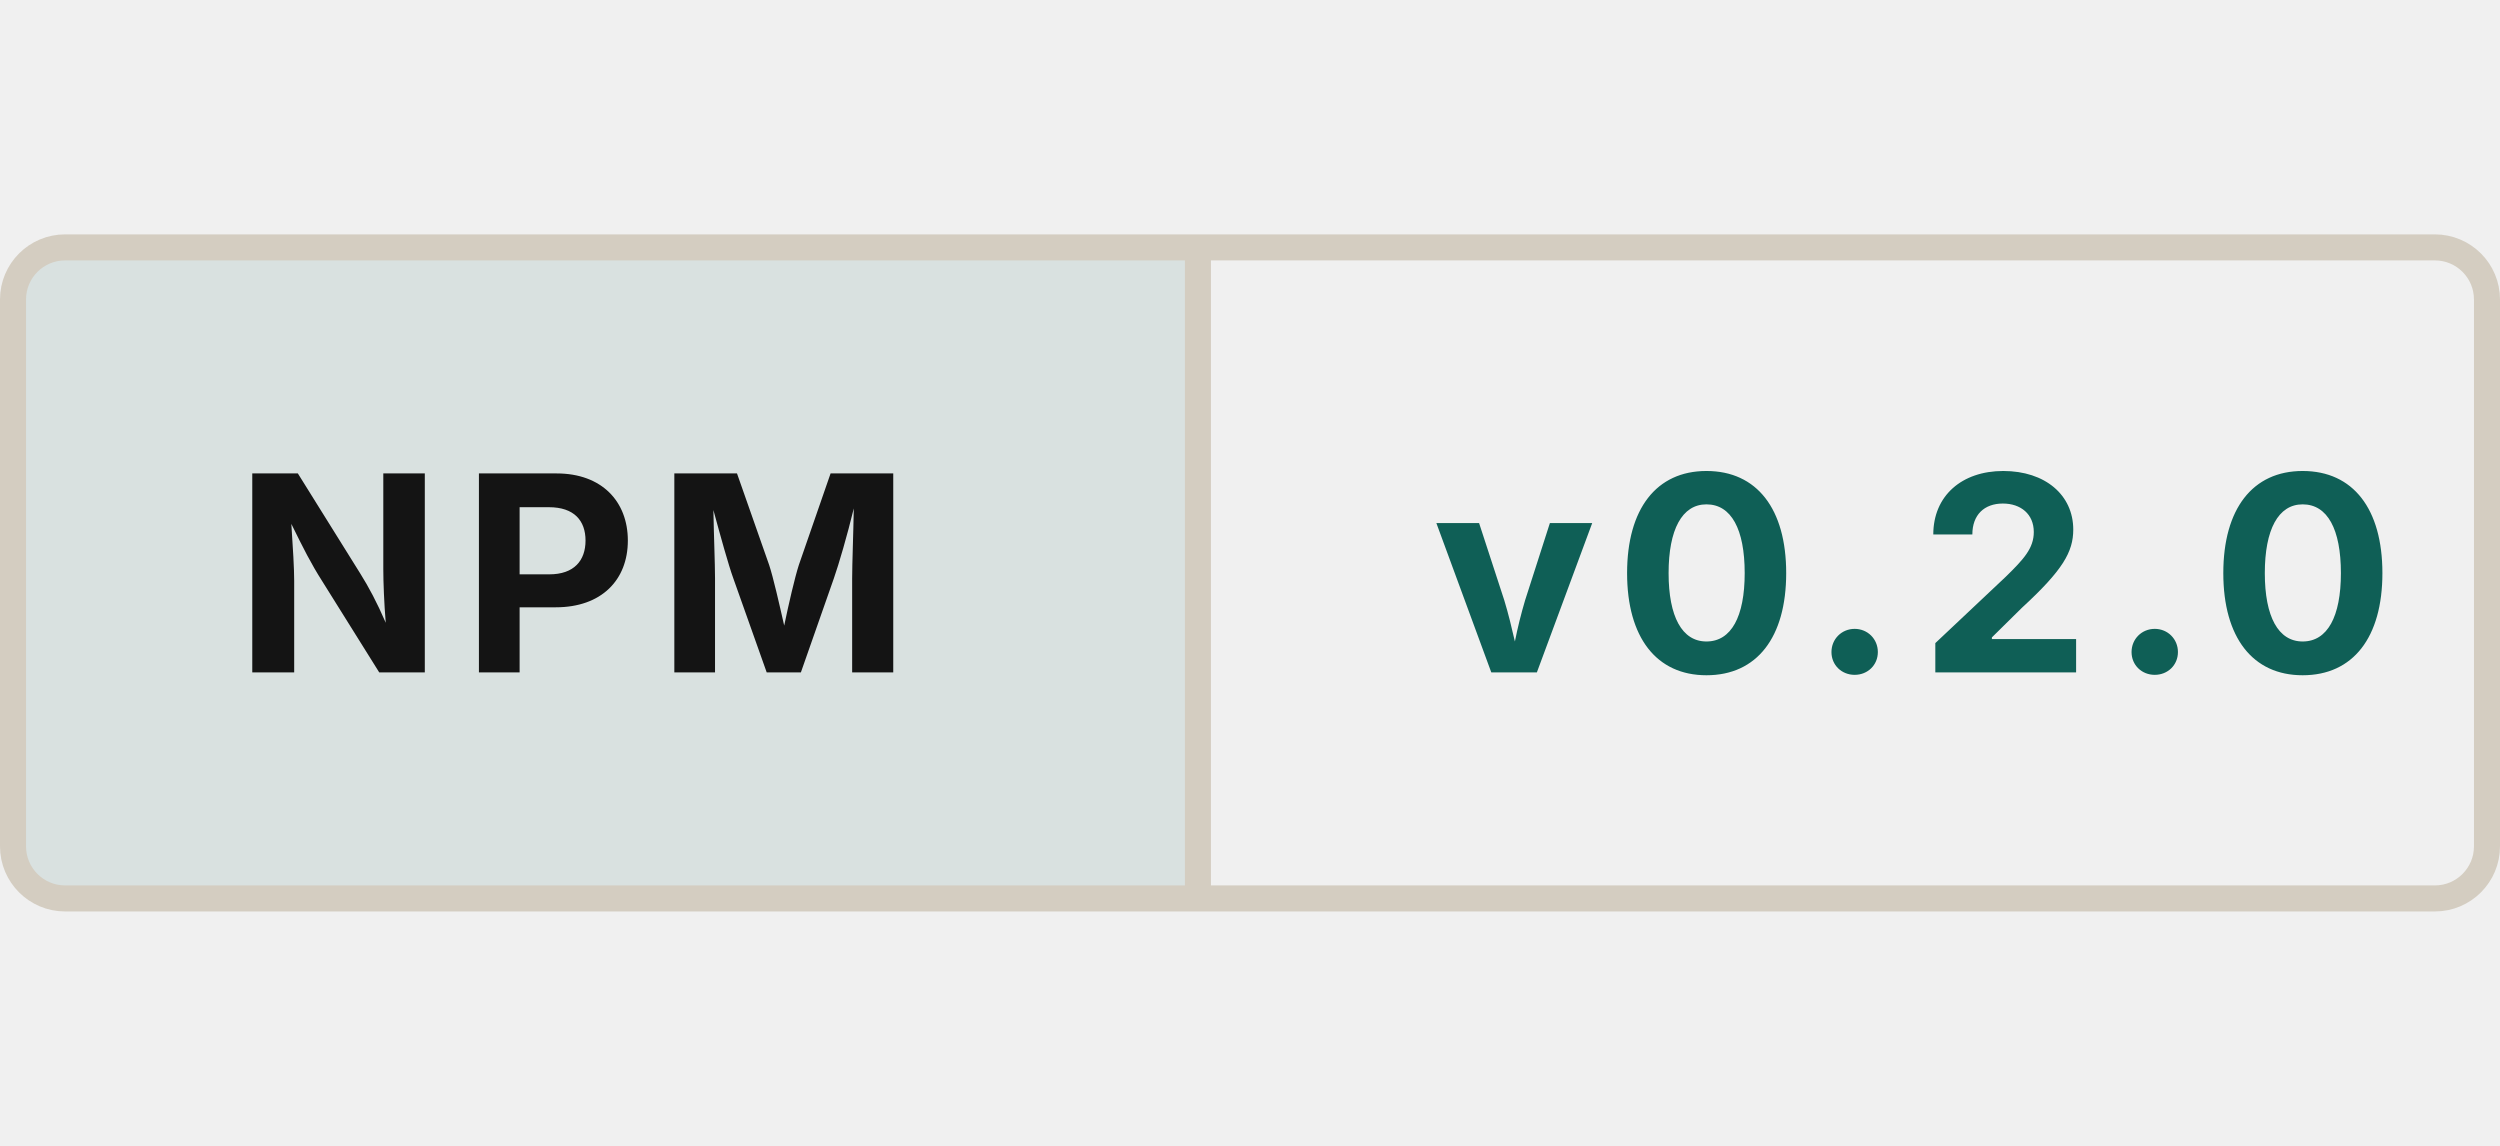
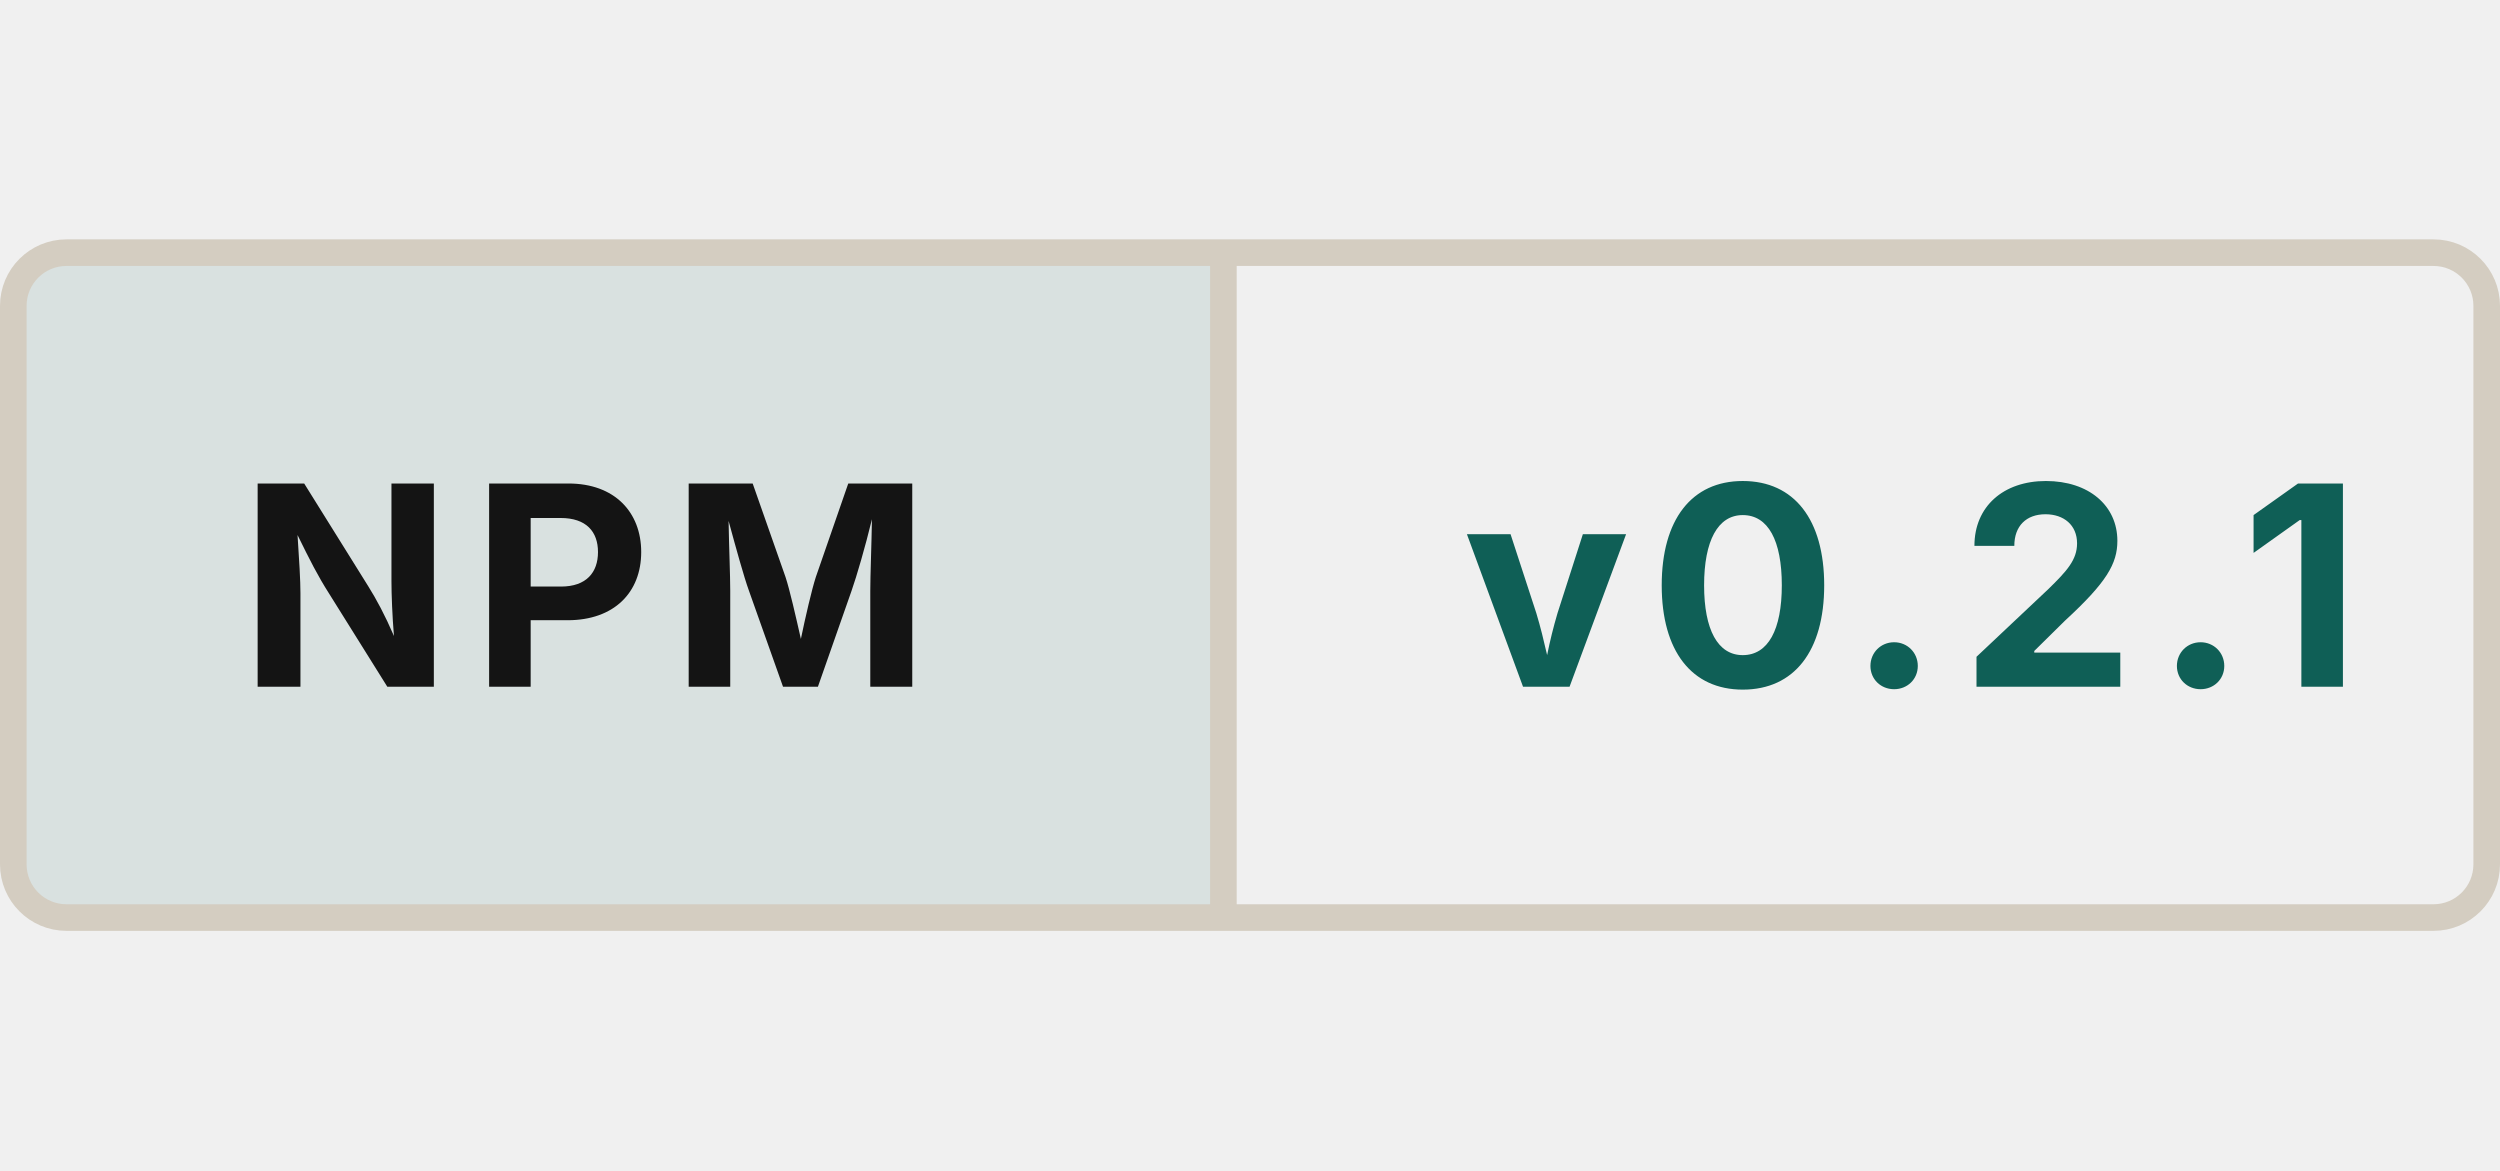
- <svg xmlns="http://www.w3.org/2000/svg" width="96" height="44" viewBox="0 0 96 44" role="img" aria-label="npm: v0.2.0">
+ <svg xmlns="http://www.w3.org/2000/svg" width="94" height="44" viewBox="0 0 94 44" role="img" aria-label="npm: v0.2.1">
  <style>
    .paper { fill: #faf5eb; }
    .rule { stroke: #d4cdc1; }
    .band { fill: #0f5f56; }
    .ink { fill: #141414; }
    .accent { fill: #0f5f56; }
    .accent-rule { stroke: rgba(15, 95, 86, 0.45); }
    .tint { fill: rgba(15, 95, 86, 0.1); }
    .s-accent { stroke: #0f5f56; }
    .on-band { fill: #ffffff; }
    .s-on-band { stroke: #ffffff; }
    @media (prefers-color-scheme: dark) {
      .paper { fill: #191a17; }
      .rule { stroke: #3a3b35; }
      .band { fill: #0d4d46; }
      .ink { fill: #eae8e1; }
      .accent { fill: #5ec6b0; }
      .accent-rule { stroke: rgba(94, 198, 176, 0.45); }
      .tint { fill: rgba(94, 198, 176, 0.1); }
      .s-accent { stroke: #5ec6b0; }
    }
  </style>
  <path d="M2.5 9.5h43.5v25h-43.5a2 2 0 0 1 -2 -2v-21a2 2 0 0 1 2 -2z" class="tint" />
-   <rect x="0.5" y="9.5" width="95" height="25" rx="2" class="rule" fill="none" stroke-width="1" />
+   <rect x="0.5" y="9.5" width="93" height="25" rx="2" class="rule" fill="none" stroke-width="1" />
  <path d="M46 9.5v25" class="rule" stroke-width="1" />
  <text x="9" y="22" dominant-baseline="central" font-family="Segoe UI, Inter, -apple-system, BlinkMacSystemFont, Helvetica, Arial, sans-serif" font-size="10.5" font-weight="700" letter-spacing="0.7" class="ink">NPM</text>
-   <text x="55" y="22" dominant-baseline="central" font-family="Segoe UI, Inter, -apple-system, BlinkMacSystemFont, Helvetica, Arial, sans-serif" font-size="10.5" font-weight="700" letter-spacing="0.7" class="accent">v0.2.0</text>
+   <text x="55" y="22" dominant-baseline="central" font-family="Segoe UI, Inter, -apple-system, BlinkMacSystemFont, Helvetica, Arial, sans-serif" font-size="10.5" font-weight="700" letter-spacing="0.7" class="accent">v0.2.1</text>
</svg>
